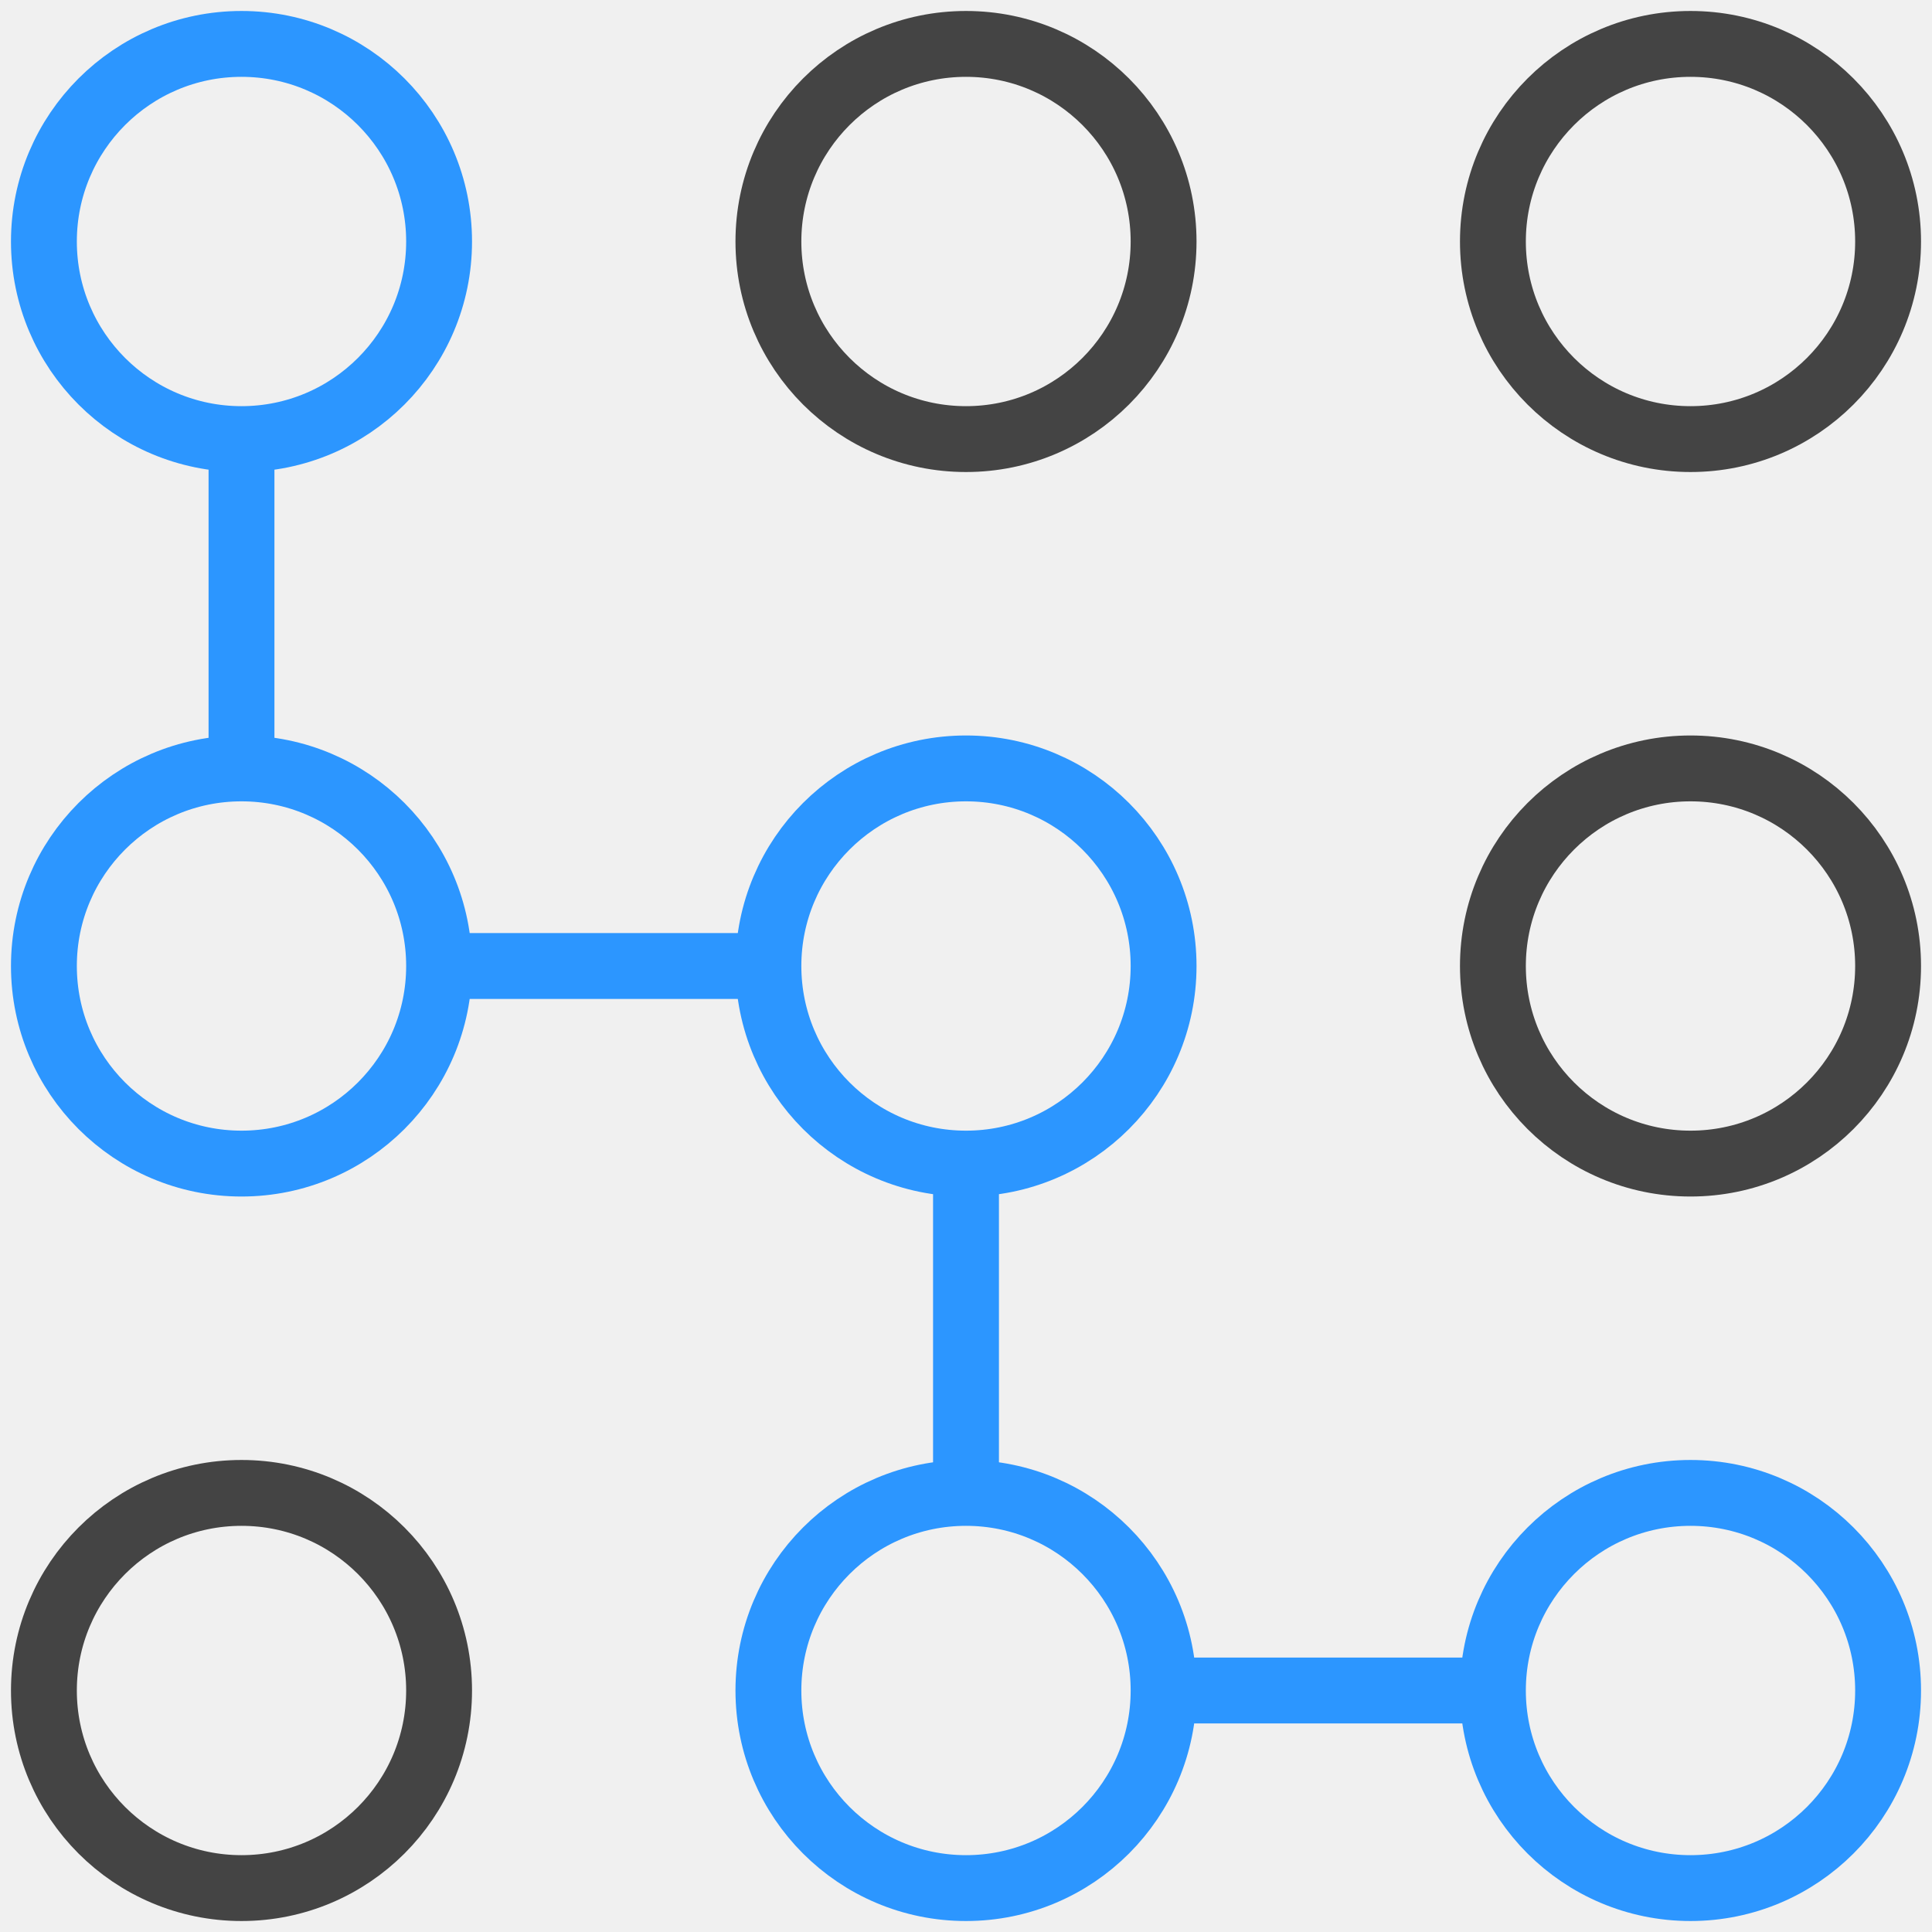
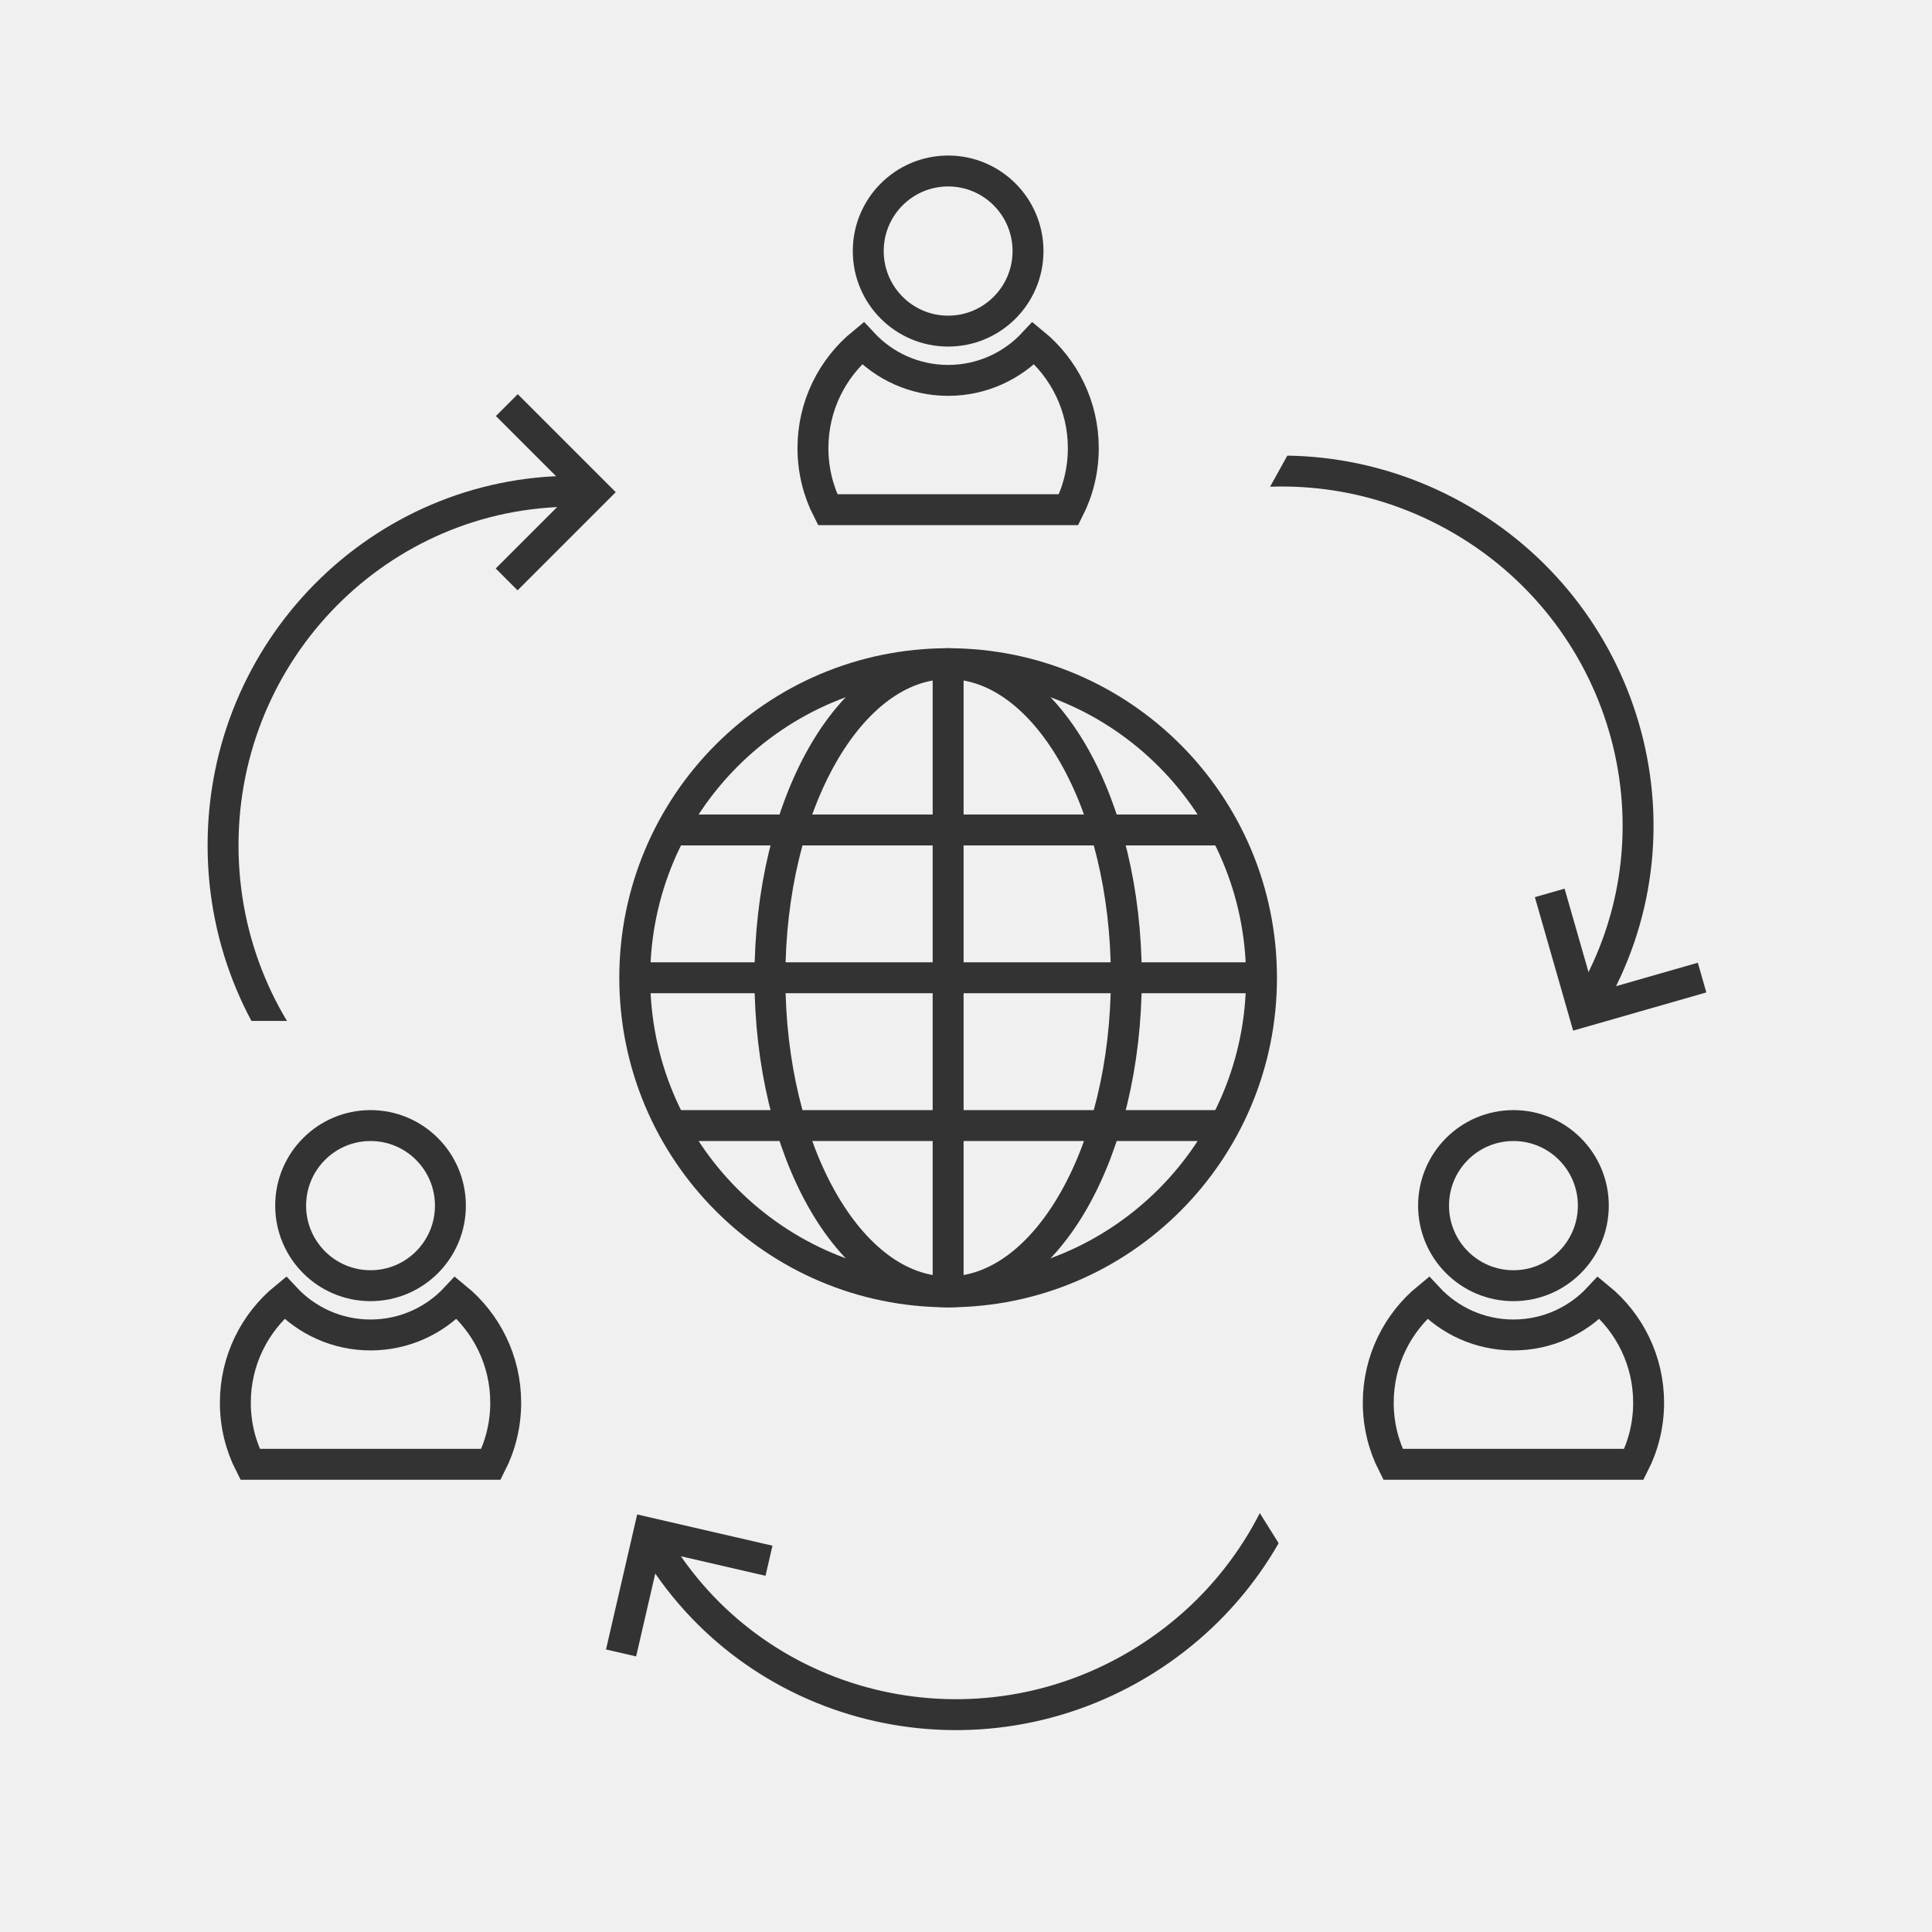
- <svg xmlns="http://www.w3.org/2000/svg" width="88px" height="88px" viewBox="0 0 88 88" version="1.1">
-   <defs />
+ <svg xmlns="http://www.w3.org/2000/svg" xmlns:xlink="http://www.w3.org/1999/xlink" width="250px" height="250px" viewBox="0 0 250 250" version="1.1">
+   <defs>
+     <rect id="path-1" x="29.599" y="8.914" width="76.266" height="110.628" />
+     <rect id="path-3" x="29.599" y="8.914" width="76.266" height="110.628" />
+     <rect id="path-5" x="29.599" y="8.914" width="76.266" height="110.628" />
+   </defs>
  <g id="Page-1" stroke="none" stroke-width="1" fill="none" fill-rule="evenodd">
-     <g id="browser-25a-onBoarding-new-internet" transform="translate(-676, -393)" stroke-width="3">
-       <g id="pin-2" transform="translate(676, 393)">
-         <path d="M53,77 L68,77" id="Shape" stroke="#2C96FF" />
-         <path d="M20,44 L35,44" id="Shape" stroke="#2C96FF" />
-         <path d="M44,53 L44,68" id="Shape" stroke="#2C96FF" />
-         <circle id="Oval" stroke="#2C96FF" stroke-linecap="square" cx="11" cy="11" r="9" />
-         <circle id="Oval" stroke="#2C96FF" stroke-linecap="square" cx="11" cy="44" r="9" />
-         <circle id="Oval" stroke="#2C96FF" stroke-linecap="square" cx="44" cy="44" r="9" />
-         <circle id="Oval" stroke="#2C96FF" stroke-linecap="square" cx="44" cy="77" r="9" />
-         <circle id="Oval" stroke="#2C96FF" stroke-linecap="square" cx="77" cy="77" r="9" />
-         <path d="M11,20 L11,35" id="Shape" stroke="#2C96FF" />
-         <circle id="Oval" stroke="#444444" stroke-linecap="square" cx="44" cy="11" r="9" />
-         <circle id="Oval" stroke="#444444" stroke-linecap="square" cx="77" cy="11" r="9" />
-         <circle id="Oval" stroke="#444444" stroke-linecap="square" cx="77" cy="44" r="9" />
-         <circle id="Oval" stroke="#444444" stroke-linecap="square" cx="11" cy="77" r="9" />
+     <g id="welcome-icon-1" transform="translate(-26, 3)">
+       <g id="Group-2" transform="translate(0, 9.562982)">
+         <g id="Group">
+           <mask id="mask-2" fill="white">
+             <use xlink:href="#path-1" />
+           </mask>
+           <g id="Rectangle-2" transform="translate(67.73197, 64.22842) rotate(54) translate(-67.73197, -64.22842) " />
+           <path d="M100.185,51.003 C75.155,51.003 54.863,71.518 54.863,96.825 C54.863,122.132 75.155,142.648 100.185,142.648 L100.185,142.648" id="Oval-3" stroke="#333333" stroke-width="4" mask="url(#mask-2)" />
+         </g>
+         <polyline id="Path-2" stroke="#333333" stroke-width="4" transform="translate(91.57181, 51.13565) rotate(-315) translate(-91.57181, -51.13565) " points="83.607 43.152 99.537 43.152 99.537 48.672 99.537 59.119" />
+       </g>
+       <g id="Group-2" transform="translate(236.6357, 90.73004) rotate(119) translate(-236.6357, -90.73004) translate(169.0504, 26.57837)">
+         <g id="Group">
+           <mask id="mask-4" fill="white">
+             <use xlink:href="#path-3" />
+           </mask>
+           <g id="Rectangle-2" transform="translate(67.73197, 64.22842) rotate(54) translate(-67.73197, -64.22842) " />
+           <path d="M100.185,51.003 C75.155,51.003 54.863,71.518 54.863,96.825 C54.863,122.132 75.155,142.648 100.185,142.648 L100.185,142.648" id="Oval-3" stroke="#333333" stroke-width="4" mask="url(#mask-4)" />
+         </g>
+         <polyline id="Path-2" stroke="#333333" stroke-width="4" transform="translate(91.57181, 51.13565) rotate(-315) translate(-91.57181, -51.13565) " points="83.607 43.152 99.537 43.152 99.537 48.672 99.537 59.119" />
+       </g>
+       <g id="Group-2" transform="translate(139.6856, 218.3693) rotate(238) translate(-139.6856, -218.3693) translate(72.10023, 154.2177)">
+         <g id="Group">
+           <mask id="mask-6" fill="white">
+             <use xlink:href="#path-5" />
+           </mask>
+           <g id="Rectangle-2" transform="translate(67.73197, 64.22842) rotate(54) translate(-67.73197, -64.22842) " />
+           <path d="M100.185,51.003 C75.155,51.003 54.863,71.518 54.863,96.825 C54.863,122.132 75.155,142.648 100.185,142.648 L100.185,142.648" id="Oval-3" stroke="#333333" stroke-width="4" mask="url(#mask-6)" />
+         </g>
+         <polyline id="Path-2" stroke="#333333" stroke-width="4" transform="translate(91.57181, 51.13565) rotate(-315) translate(-91.57181, -51.13565) " points="83.607 43.152 99.537 43.152 99.537 48.672 99.537 59.119" />
+       </g>
+       <g id="user" transform="translate(131.1951, 19.12596)" stroke="#333333" stroke-width="4">
+         <ellipse id="Oval-2" cx="17.493" cy="10.36" rx="10.337" ry="10.36" />
+         <path d="M1.907,43.83 C0.688,41.439 0,38.731 0,35.861 C0,30.381 2.509,25.488 6.438,22.273 C9.196,25.24 13.128,27.095 17.493,27.095 C21.857,27.095 25.79,25.24 28.548,22.273 C32.477,25.488 34.985,30.381 34.985,35.861 C34.985,38.731 34.297,41.439 33.078,43.83 L1.907,43.83 Z" id="Combined-Shape" />
+       </g>
+       <g id="user" transform="translate(56.45366, 142.6478)" stroke="#333333" stroke-width="4">
+         <ellipse id="Oval-2" cx="17.493" cy="10.36" rx="10.337" ry="10.36" />
+         <path d="M1.907,43.83 C0.688,41.439 0,38.731 0,35.861 C0,30.381 2.509,25.488 6.438,22.273 C9.196,25.24 13.128,27.095 17.493,27.095 C21.857,27.095 25.79,25.24 28.548,22.273 C32.477,25.488 34.985,30.381 34.985,35.861 C34.985,38.731 34.297,41.439 33.078,43.83 L1.907,43.83 Z" id="Combined-Shape" />
+       </g>
+       <g id="user" transform="translate(204.3463, 142.6478)" stroke="#333333" stroke-width="4">
+         <ellipse id="Oval-2" cx="17.493" cy="10.36" rx="10.337" ry="10.36" />
+         <path d="M1.907,43.83 C0.688,41.439 0,38.731 0,35.861 C0,30.381 2.509,25.488 6.438,22.273 C9.196,25.24 13.128,27.095 17.493,27.095 C21.857,27.095 25.79,25.24 28.548,22.273 C32.477,25.488 34.985,30.381 34.985,35.861 C34.985,38.731 34.297,41.439 33.078,43.83 L1.907,43.83 Z" id="Combined-Shape" />
+       </g>
+       <g id="globe-outline-64" transform="translate(108.1366, 82.87918)" stroke="#333333" stroke-width="4">
+         <path d="M40.551,0 L40.551,81.285" id="Shape" />
+         <path d="M0,40.643 L81.102,40.643" id="Shape" />
+         <path d="M4.771,21.517 L76.332,21.517" id="Shape" />
+         <path d="M4.771,59.769 L76.332,59.769" id="Shape" />
+         <ellipse id="Oval" stroke-linecap="square" cx="40.551" cy="40.643" rx="23.059" ry="40.643" />
+         <ellipse id="Oval" stroke-linecap="square" cx="40.551" cy="40.643" rx="40.551" ry="40.643" />
      </g>
    </g>
  </g>
</svg>
